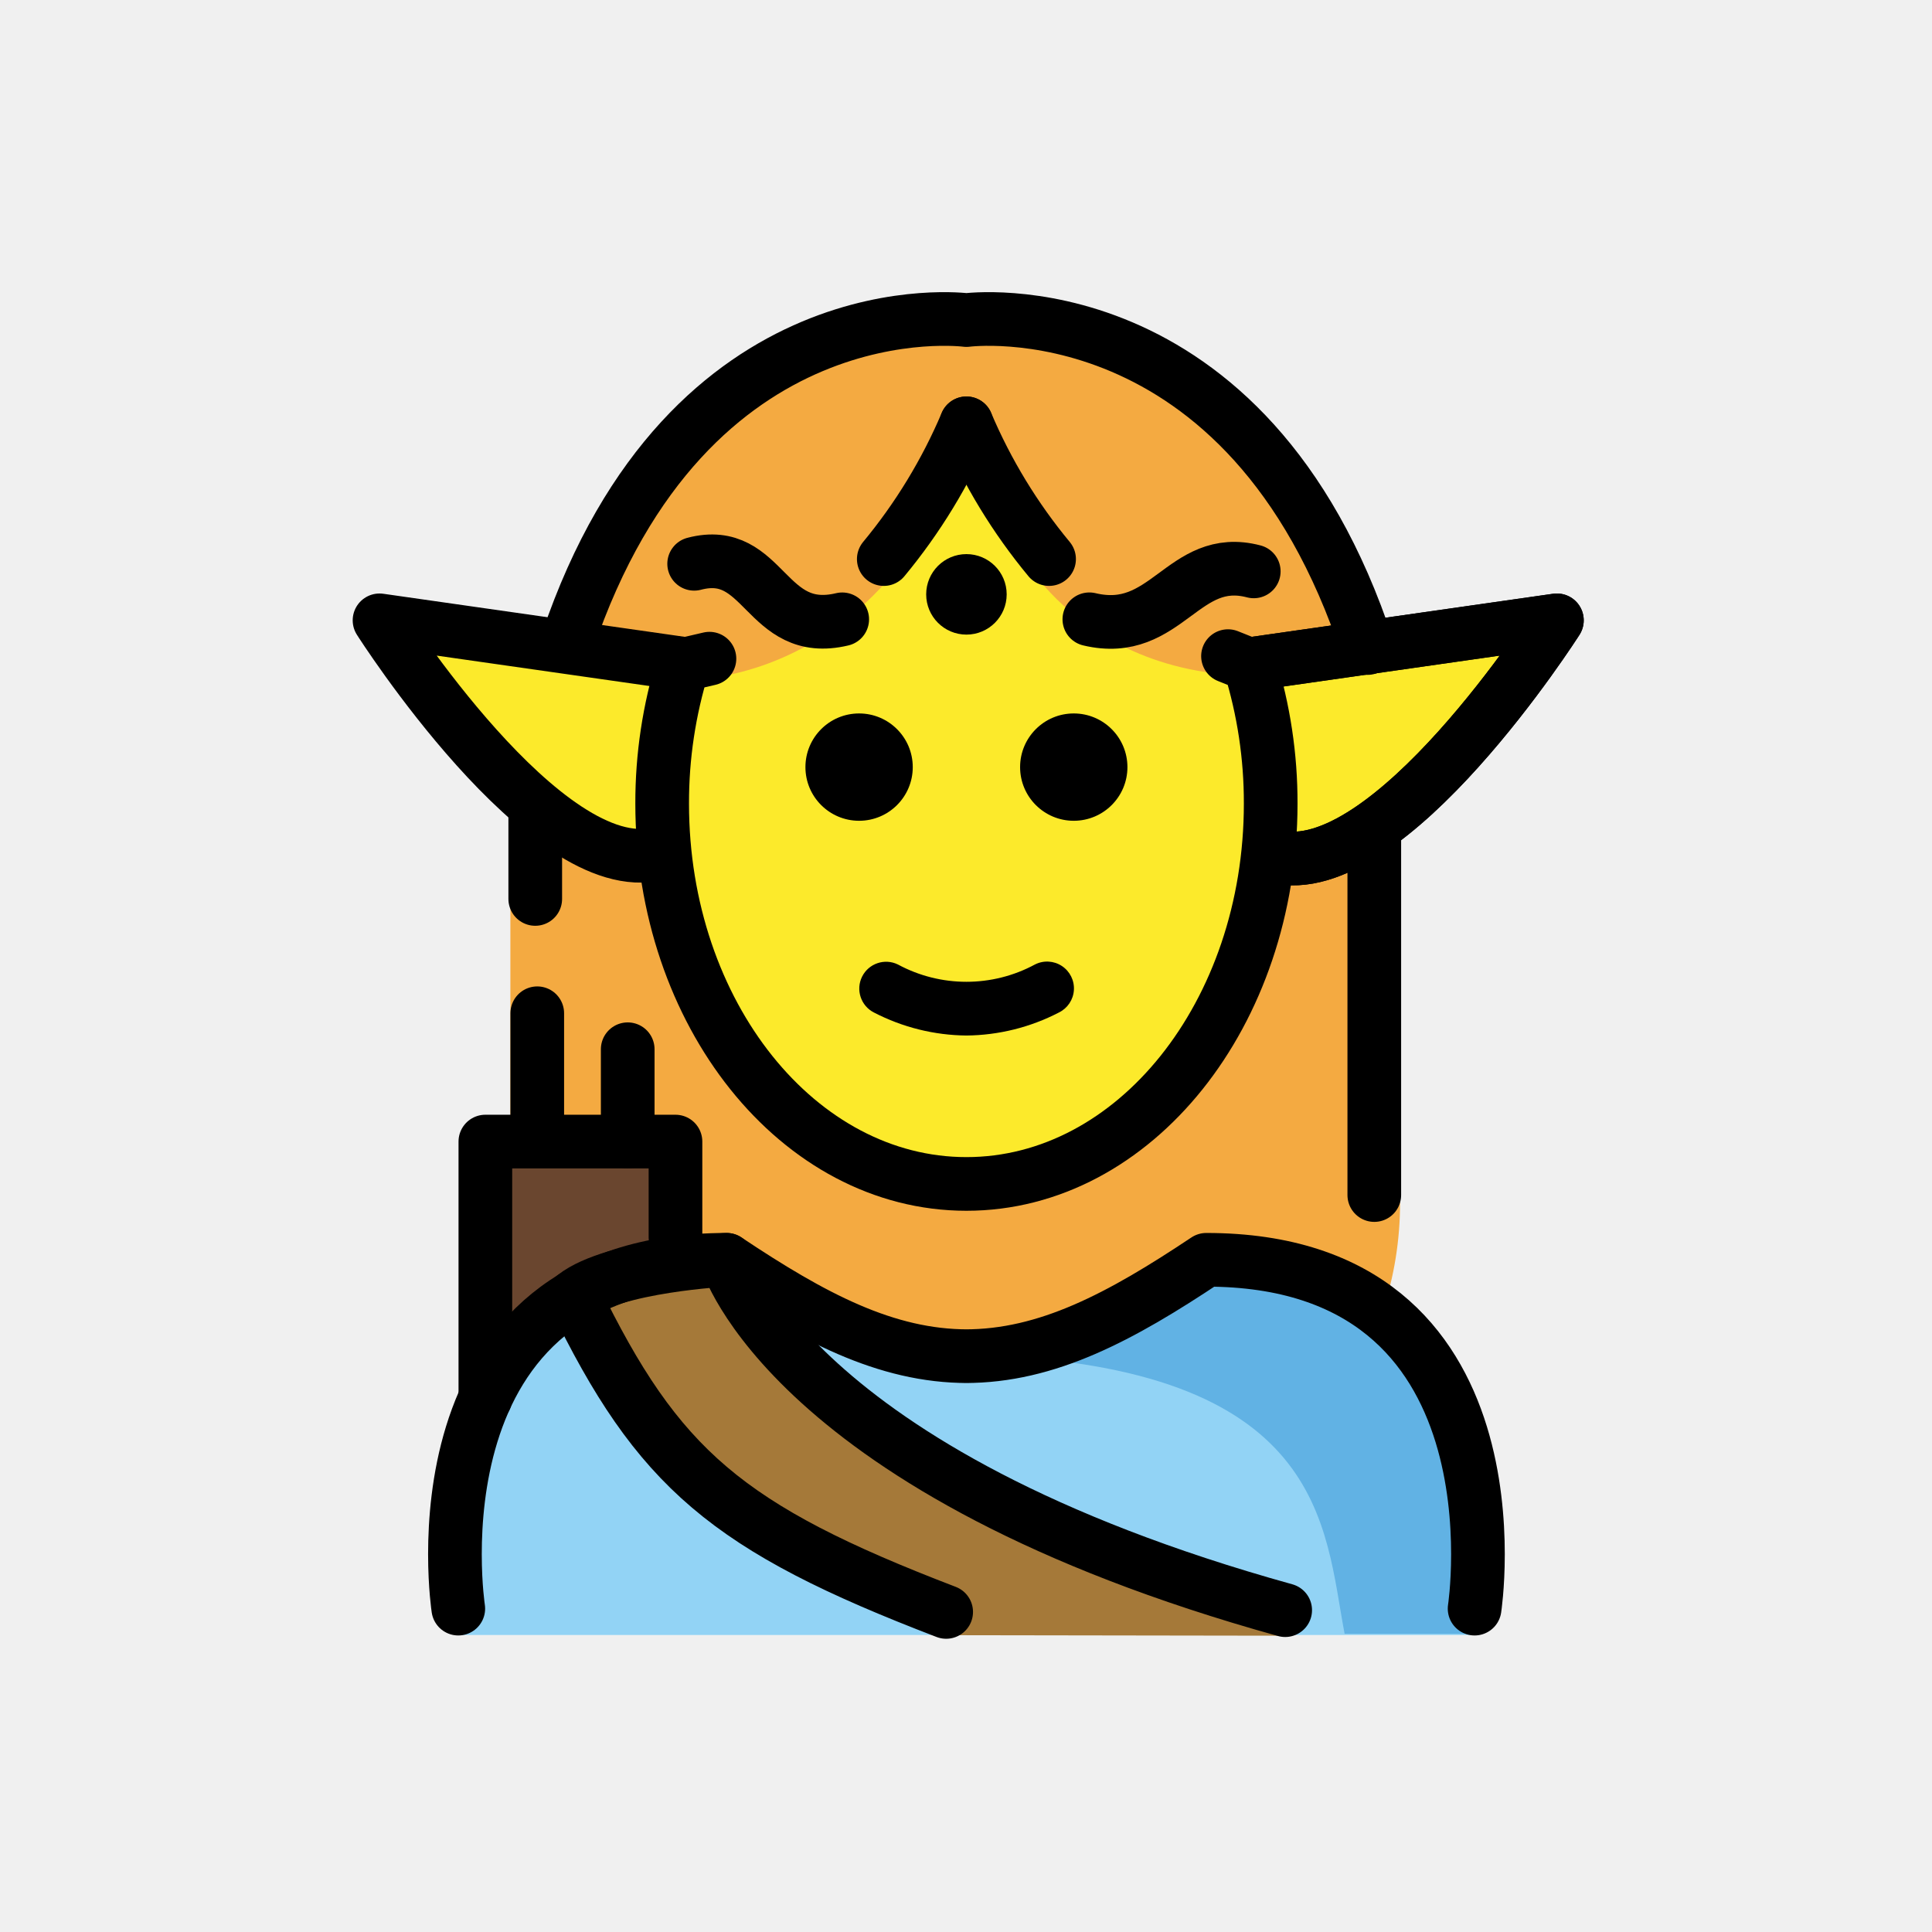
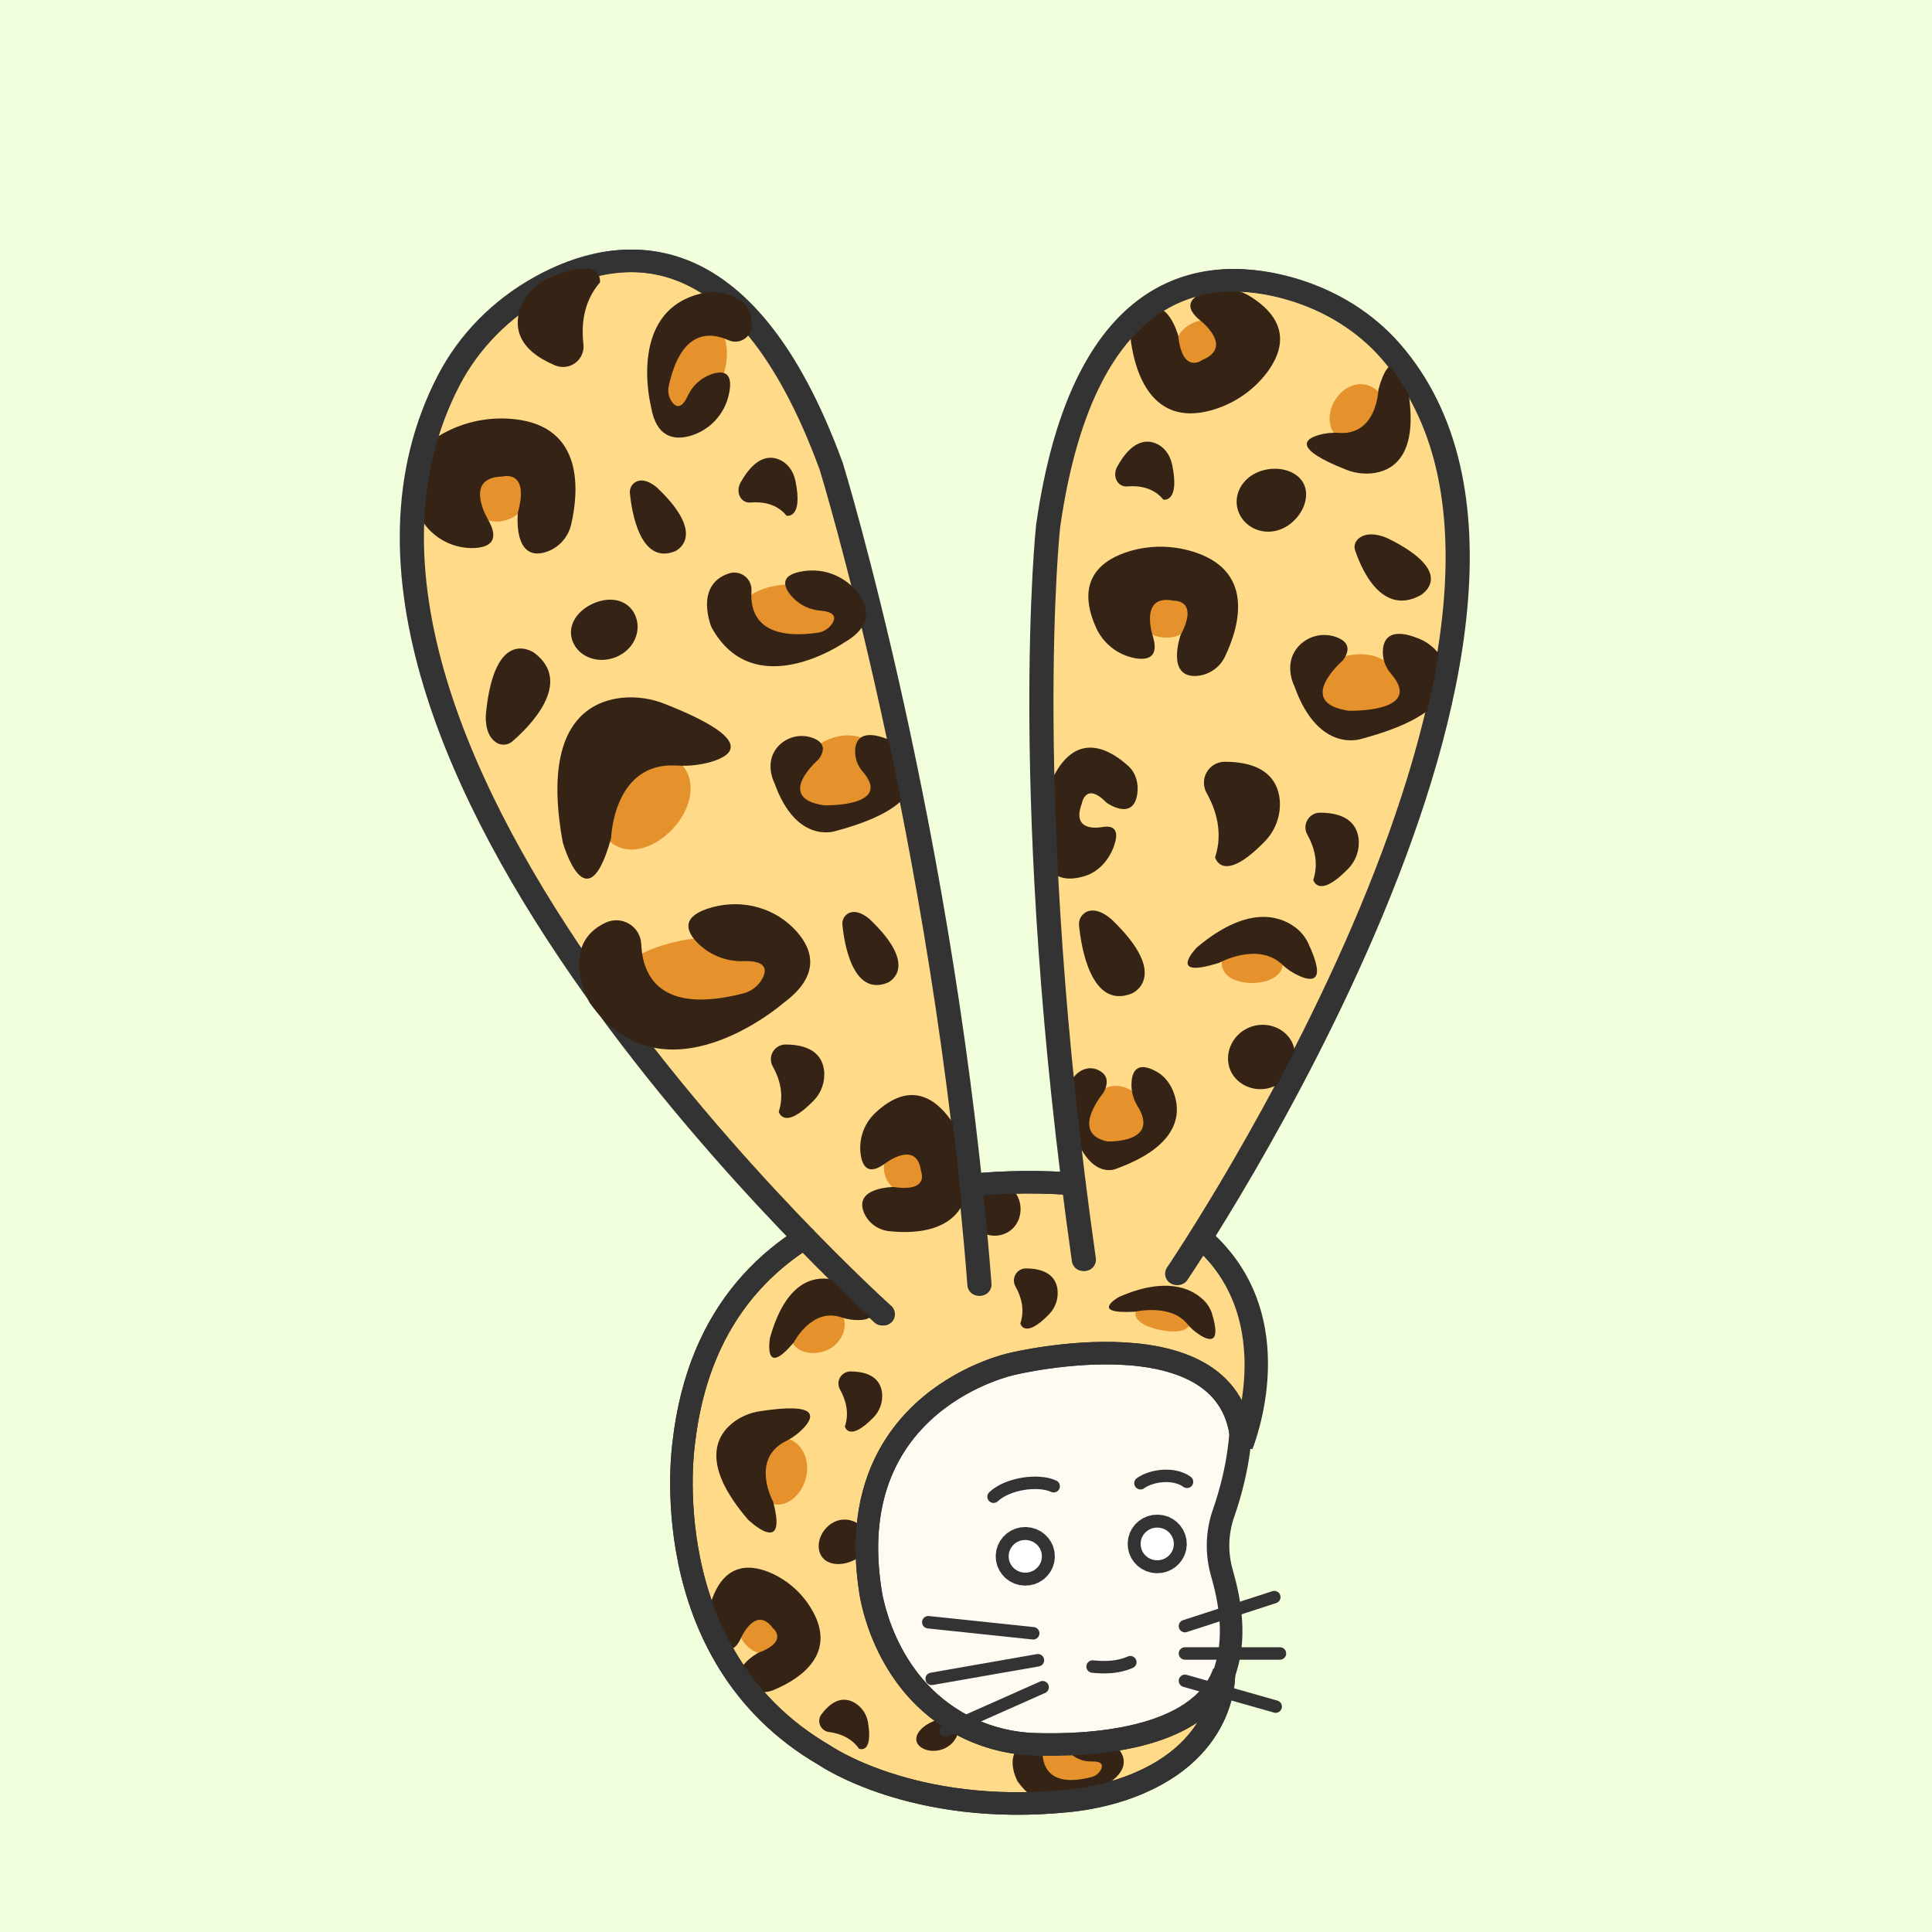
- <svg xmlns="http://www.w3.org/2000/svg" id="emoji" viewBox="0 0 72 72">
-   <g id="color">
-     <path fill="#92d3f5" d="M54.922,60.931s2-14.027-10-14.027c-3.192,2.128-5.926,3.598-9,3.592h.125c-3.074.006-5.808-1.464-9-3.592-12,0-10,14.027-10,14.027Z" />
-     <path fill="#61b2e4" d="M45.308,46.905a18.013,18.013,0,0,1-8.938,3.588c13.062.411,12.977,6.395,13.74,10.395h5.113S57.308,46.905,45.308,46.905Z" />
-     <polyline fill="#6a462f" points="18.056 52.064 18.056 42.499 25.141 42.499 25.141 46.063" />
-     <path fill="#a57939" d="M47.967,60.958c-18.499-5.136-20.92-14.054-20.92-14.054s-4.2.205-5.678,1.354c3.116,6.429,5.935,9.55,14.104,12.681" />
+ <svg xmlns="http://www.w3.org/2000/svg" height="1200" node-id="1" sillyvg="true" template-height="1200" template-width="1200" version="1.1" viewBox="0 0 1200 1200" width="1200">
+   <defs node-id="83" />
+   <path d="M 0.00 0.00 L 1200.00 0.00 L 1200.00 1200.00 L 0.00 1200.00 Z" fill="#f1ffdc" fill-rule="nonzero" node-id="85" stroke="none" target-height="1200" target-width="1200" target-x="0" target-y="0" />
+   <path d="M 679.91 1094.68 C 778.03 1073.36 768.75 1011.01 758.83 976.56 C 755.43 964.48 755.83 951.65 760.00 939.81 C 769.60 912.06 772.00 888.07 770.62 868.03 C 767.63 826.09 736.35 791.62 694.89 784.59 C 393.89 732.77 491.89 1014.16 491.89 1014.16 C 491.89 1014.16 527.59 1072.69 575.04 1096.06 C 575.00 1096.06 644.83 1111.84 679.91 1094.68 Z" fill="#fffbf3" fill-rule="nonzero" node-id="87" stroke="#333333" stroke-linecap="round" stroke-width="14" target-height="379.07" target-width="384.14" target-x="393.89" target-y="732.77" />
+   <path d="M 708.35 921.26 C 715.35 916.26 729.18 914.51 737.28 920.38" fill="#ffffff" fill-rule="nonzero" node-id="89" stroke="#333333" stroke-linecap="round" stroke-width="7.74" target-height="6.75" target-width="28.93" target-x="708.35" target-y="914.51" />
+   <path d="M 617.12 929.63 C 626.12 921.21 645.24 918.79 654.45 923.14" fill="#ffffff" fill-rule="nonzero" node-id="91" stroke="#333333" stroke-linecap="round" stroke-width="7.74" target-height="10.84" target-width="37.33" target-x="617.12" target-y="918.79" />
+   <path d="M 678.62 1035.13 C 687.15 1036.01 695.12 1035.50 702.06 1032.41" fill="#ffffff" fill-rule="nonzero" node-id="93" stroke="#333333" stroke-linecap="round" stroke-width="7.74" target-height="3.6" target-width="23.44" target-x="678.62" target-y="1032.41" />
+   <path d="M 695.83 1111.89 C 763.21 1089.97 760.17 1038.89 760.17 1038.89 C 744.82 1081.75 673.82 1084.35 643.49 1083.44 C 627.98 1083.06 612.75 1079.20 598.92 1072.16 C 547.00 1045.43 540.43 987.00 540.43 987.00 C 522.81 869.16 628.63 847.15 628.63 847.15 C 628.63 847.15 767.09 813.43 771.35 897.36 C 771.35 897.36 806.05 810.30 736.68 761.53 C 717.91 748.35 695.85 738.00 673.00 735.87 C 613.38 730.24 443.65 731.09 424.72 895.93 C 424.72 895.93 404.72 1027.86 512.00 1090.15 C 512.00 1090.15 567.00 1128.37 663.19 1118.59 C 674.28 1117.52 685.22 1115.27 695.83 1111.89 Z" fill="#ffda88" fill-rule="nonzero" node-id="95" stroke="#333333" stroke-linecap="round" stroke-width="14" target-height="398.13" target-width="401.33" target-x="404.72" target-y="730.24" />
+   <path d="M 547.87 816.28 C 547.87 816.28 158.06 466.65 278.35 236.00 C 290.66 212.40 310.35 191.90 335.94 177.81 C 382.57 152.12 460.94 139.46 515.85 289.81 C 515.85 289.81 586.17 518.56 607.85 797.81" fill="#ffda88" fill-rule="nonzero" node-id="97" stroke="#333333" stroke-linecap="round" stroke-width="14" target-height="676.82" target-width="449.79" target-x="158.06" target-y="139.46" />
+   <path d="M 730.69 791.13 C 730.69 791.13 1007.69 383.13 863.11 217.92 C 847.86 200.50 826.75 186.86 801.51 179.49 C 752.35 165.15 673.04 168.75 650.51 326.71 C 650.51 326.71 632.07 496.08 672.70 782.42" fill="#ffda88" fill-rule="nonzero" node-id="99" stroke="#333333" stroke-linecap="round" stroke-width="14" target-height="625.98" target-width="375.62" target-x="632.07" target-y="165.15" />
+   <g node-id="245">
+     <path d="M 637.20 952.47 L 639.81 952.79 L 642.19 953.50 L 644.38 954.61 L 646.36 956.07 L 648.02 957.81 L 649.39 959.83 L 650.40 962.06 L 650.99 964.45 L 651.16 967.04 L 650.85 969.63 L 650.13 971.98 L 649.01 974.15 L 647.53 976.10 L 645.78 977.75 L 643.73 979.10 L 641.48 980.09 L 639.06 980.67 L 636.43 980.84 L 633.82 980.53 L 631.44 979.82 L 629.25 978.71 L 627.27 977.25 L 625.61 975.51 L 624.24 973.49 L 623.23 971.26 L 622.64 968.87 L 622.47 966.27 L 622.78 963.69 L 623.50 961.34 L 624.62 959.17 L 626.10 957.22 L 627.85 955.57 L 629.90 954.22 L 632.15 953.23 L 634.57 952.65 L 637.20 952.47 Z" fill="#ffffff" fill-rule="nonzero" group-id="1" node-id="103" stroke="#333333" stroke-linecap="round" stroke-width="8" target-height="28.37" target-width="28.69" target-x="622.47" target-y="952.47" />
  </g>
-   <g id="skin">
-     <path fill="#fcea2b" d="M38.133,20.532a9.396,9.396,0,0,1-2.18-5.054c-.028,0-.055-.005-.083-.005a8.272,8.272,0,0,1-1.98,5.059,10.877,10.877,0,0,1-8.794,4.709,17.399,17.399,0,0,0-.566,4.405c0,7.828,5.077,14.173,11.339,14.173S47.208,37.473,47.208,29.646a17.345,17.345,0,0,0-.626-4.611A9.753,9.753,0,0,1,38.133,20.532Z" />
-     <path fill="#fcea2b" d="M46.584,24.451l11.45-1.636S51.766,32.664,47.54,31.614" />
-     <path fill="#fcea2b" d="M25.475,24.432,14.157,22.815s6.189,9.735,10.366,8.697" />
+   <g node-id="246">
+     <path d="M 719.15 944.78 L 721.76 945.09 L 724.15 945.80 L 726.34 946.91 L 728.32 948.37 L 729.98 950.11 L 731.35 952.14 L 732.35 954.36 L 732.94 956.75 L 733.12 959.35 L 732.80 961.93 L 732.08 964.28 L 730.96 966.45 L 729.49 968.40 L 727.73 970.05 L 725.68 971.40 L 723.43 972.39 L 721.02 972.98 L 718.39 973.15 L 715.78 972.83 L 713.39 972.12 L 711.20 971.02 L 709.22 969.55 L 707.56 967.82 L 706.19 965.79 L 705.19 963.56 L 704.60 961.17 L 704.43 958.58 L 704.74 955.99 L 705.46 953.64 L 706.58 951.47 L 708.05 949.52 L 709.81 947.88 L 711.86 946.52 L 714.11 945.53 L 716.53 944.95 L 719.15 944.78 Z" fill="#ffffff" fill-rule="nonzero" group-id="2" node-id="108" stroke="#333333" stroke-linecap="round" stroke-width="8" target-height="28.37" target-width="28.69" target-x="704.43" target-y="944.78" />
  </g>
-   <g id="hair">
-     <path fill="#f4aa41" d="M35.797,11.757A15.35,15.35,0,0,0,20.661,24.602c8.826,3.057,13.156-3.939,13.156-3.939a8.272,8.272,0,0,0,1.98-5.059H35.88a9.397,9.397,0,0,0,2.18,5.059s3.413,6.46,12.873,3.93A15.351,15.351,0,0,0,35.797,11.757Z" />
-     <path fill="#f4aa41" d="M37.48,44.381l-5.196-.645-4.21-2.617-3.413-6.106-.379-2.845-2.351-.417L19.02,29.488V42.041l6.159.331v4.596l1.906-.19c3.17,2.113,5.889,3.575,8.938,3.588,3.048-.014,5.768-1.475,8.938-3.588a9.688,9.688,0,0,1,6.554,2.135,12.86,12.86,0,0,0,.661-4.108c0-16.656-.27-14.326-.27-14.326l-2.326,1.425-2.2.265-1.29,4.892-3.603,4.968Z" />
-   </g>
-   <g id="line">
-     <path d="M42.016,28.588a2,2,0,1,1-2-2,2.001,2.001,0,0,1,2,2" />
-     <path d="M34.016,28.588a2,2,0,1,1-2-2,2.001,2.001,0,0,1,2,2" />
-     <path d="M36.016,38.591a7.653,7.653,0,0,1-3.447-.858,1,1,0,0,1,.894-1.789,5.377,5.377,0,0,0,5.106,0,1,1,0,1,1,.894,1.789A7.652,7.652,0,0,1,36.016,38.591Z" />
-     <path fill="none" stroke="#000" stroke-linecap="round" stroke-linejoin="round" stroke-width="2" d="M50.964,24.15C46.49,10.529,36.016,11.928,36.016,11.928S25.663,10.545,21.147,23.915" />
-     <circle cx="36.016" cy="22.15" r="1.5" />
-     <path fill="none" stroke="#000" stroke-linecap="round" stroke-linejoin="round" stroke-width="2" d="M25.461,24.735,14.144,23.118s6.189,9.735,10.366,8.697" />
-     <path fill="none" stroke="#000" stroke-linecap="round" stroke-linejoin="round" stroke-width="2" d="M36.016,15.776a20.458,20.458,0,0,1-3.08,5.059" />
-     <path fill="none" stroke="#000" stroke-linecap="round" stroke-linejoin="round" stroke-width="2" d="M46.571,24.754l11.45-1.636s-6.268,9.849-10.494,8.799" />
-     <path fill="none" stroke="#000" stroke-linecap="round" stroke-linejoin="round" stroke-width="2" d="M36.016,15.776a20.456,20.456,0,0,0,3.08,5.059" />
-     <line x1="51.216" x2="51.216" y1="31.033" y2="44.536" fill="none" stroke="#000" stroke-linecap="round" stroke-linejoin="round" stroke-width="2" />
-     <polyline fill="none" stroke="#000" stroke-linecap="round" stroke-linejoin="round" stroke-width="2" points="18.088 52.108 18.088 42.543 25.173 42.543 25.173 46.108" />
-     <line x1="20.022" x2="20.022" y1="42.505" y2="37.761" fill="none" stroke="#000" stroke-linecap="round" stroke-linejoin="round" stroke-width="2" />
-     <line x1="23.393" x2="23.393" y1="42.543" y2="39.102" fill="none" stroke="#000" stroke-linecap="round" stroke-linejoin="round" stroke-width="2" />
-     <path fill="none" stroke="#000" stroke-linecap="round" stroke-linejoin="round" stroke-width="2" d="M54.954,59.949s2-13-10-13c-3.192,2.128-5.926,3.598-9,3.592h.125c-3.074.006-5.808-1.464-9-3.592-12,0-10,13-10,13" />
-     <path fill="none" stroke="#000" stroke-linecap="round" stroke-linejoin="round" stroke-width="2" d="M26.439,24.547l-.983.229a17.29,17.29,0,0,0-.779,5.173c0,7.828,5.077,14.173,11.339,14.173s11.339-6.346,11.339-14.173a17.29,17.29,0,0,0-.779-5.173l-.812-.324" />
-     <path fill="none" stroke="#000" stroke-linecap="round" stroke-linejoin="round" stroke-width="2" d="M46.571,24.754l11.45-1.636s-6.268,9.849-10.494,8.799" />
-     <line x1="19.947" x2="19.947" y1="30.333" y2="33.501" fill="none" stroke="#000" stroke-linecap="round" stroke-linejoin="round" stroke-width="2" />
-     <path fill="none" stroke="#000" stroke-linecap="round" stroke-linejoin="round" stroke-width="2" d="M47.895,60.006C29.397,54.87,27.079,46.949,27.079,46.949s-4.2.205-5.678,1.354c3.116,6.429,5.69,8.639,13.86,11.769" />
-     <path fill="none" stroke="#000" stroke-linecap="round" stroke-linejoin="round" stroke-width="2" d="M46.724,21.294c-2.643-.693-3.241,2.473-6.127,1.785" />
-     <path fill="none" stroke="#000" stroke-linecap="round" stroke-linejoin="round" stroke-width="2" d="M31.387,23.08c-2.886.688-2.876-2.763-5.518-2.069" />
-   </g>
+   <path d="M 327.34 305.12 C 329.07 312.82 322.62 321.26 312.90 323.45 C 303.18 325.64 295.37 320.39 293.64 312.69 C 292.76 308.50 293.59 304.13 295.96 300.56 C 298.33 296.98 302.03 294.51 306.23 293.69 C 315.94 291.55 325.61 297.43 327.34 305.12 Z" fill="#e5912c" fill-rule="nonzero" node-id="111" stroke="none" target-height="34.09" target-width="36.31" target-x="292.76" target-y="291.55" />
+   <path d="M 303.00 322.46 C 303.00 322.46 287.47 296.46 312.00 296.00 C 312.00 296.00 329.07 291.09 321.69 318.26 C 321.69 318.26 318.20 348.92 338.61 343.03 C 346.76 340.58 352.95 333.92 354.79 325.61 C 359.32 305.92 363.24 265.06 319.61 260.37 C 304.23 258.68 288.71 261.78 275.17 269.26 C 258.73 278.41 241.83 295.89 263.45 325.26 C 270.67 335.20 282.38 340.88 294.66 340.39 C 303.78 339.94 310.90 336.08 303.00 322.46 Z" fill="#352415" fill-rule="nonzero" node-id="113" stroke="none" target-height="90.24" target-width="121.41" target-x="241.83" target-y="258.68" />
+   <path d="M 565.92 740.00 C 559.92 742.11 552.60 738.32 549.92 730.69 C 547.24 723.06 550.59 715.62 556.64 713.51 C 562.69 711.40 568.93 715.51 571.64 723.10 C 574.35 730.69 572.00 737.86 565.92 740.00 Z" fill="#e5912c" fill-rule="nonzero" node-id="115" stroke="none" target-height="30.71" target-width="27.11" target-x="547.24" target-y="711.4" />
+   <path d="M 549.86 722.57 C 549.86 722.57 569.40 707.57 572.05 727.36 C 572.05 727.36 577.61 740.68 555.05 737.27 C 555.05 737.27 529.99 737.32 536.65 753.27 C 539.39 759.62 545.35 763.98 552.23 764.69 C 568.54 766.50 601.87 765.83 601.56 730.19 C 601.48 717.63 597.52 705.41 590.22 695.19 C 581.30 682.79 565.62 670.79 543.94 690.99 C 536.59 697.74 533.10 707.73 534.66 717.59 C 535.83 724.84 539.61 730.22 549.86 722.57 Z" fill="#352415" fill-rule="nonzero" node-id="117" stroke="none" target-height="95.71" target-width="71.88" target-x="529.99" target-y="670.79" />
+   <path d="M 480.58 1023.91 C 476.69 1028.23 470.00 1027.83 464.58 1022.91 C 459.16 1017.99 457.65 1011.06 461.58 1006.74 C 465.51 1002.42 473.24 1002.37 478.69 1007.27 C 484.14 1012.17 484.47 1019.59 480.58 1023.91 Z" fill="#e5912c" fill-rule="nonzero" node-id="119" stroke="none" target-height="25.86" target-width="26.82" target-x="457.65" target-y="1002.37" />
+   <path d="M 460.35 1017.19 C 460.35 1017.19 469.35 996.76 480.09 1011.32 C 480.09 1011.32 490.32 1019.49 470.85 1026.64 C 470.85 1026.64 450.94 1037.64 463.18 1047.36 C 468.13 1051.21 474.77 1052.09 480.55 1049.66 C 494.31 1043.98 520.55 1028.92 504.75 1000.66 C 499.20 990.70 490.72 982.70 480.45 977.75 C 467.95 971.75 450.24 969.07 441.81 994.59 C 438.91 1003.17 440.50 1012.63 446.03 1019.80 C 450.18 1025.11 455.53 1027.75 460.35 1017.19 Z" fill="#352415" fill-rule="nonzero" node-id="121" stroke="none" target-height="83.02" target-width="81.64" target-x="438.91" target-y="969.07" />
+   <path d="M 732.47 220.33 C 728.62 214.62 730.64 207.15 737.84 202.33 C 745.04 197.51 753.78 197.67 757.63 203.38 C 761.48 209.09 759.49 218.88 752.29 223.74 C 745.86 228.22 737.03 226.70 732.47 220.33 Z" fill="#e5912c" fill-rule="nonzero" node-id="123" stroke="none" target-height="30.71" target-width="32.86" target-x="728.62" target-y="197.51" />
+   <path d="M 745.69 199.20 C 745.69 199.20 766.58 215.42 746.78 223.57 C 746.78 223.57 734.47 232.98 731.83 208.57 C 731.83 208.57 724.93 182.57 710.21 193.82 C 704.37 198.40 701.46 205.78 702.60 213.12 C 705.18 230.56 714.97 265.00 751.92 254.95 C 764.95 251.44 776.58 243.98 785.20 233.60 C 795.65 220.94 803.84 201.37 776.93 184.37 C 767.90 178.58 756.58 177.69 746.76 182.00 C 739.51 185.24 735.00 190.64 745.69 199.20 Z" fill="#352415" fill-rule="nonzero" node-id="125" stroke="none" target-height="87.31" target-width="102.38" target-x="701.46" target-y="177.69" />
+   <path d="M 739.27 384.20 C 739.27 391.32 733.42 396.02 724.44 396.02 C 715.46 396.02 709.38 391.32 709.38 384.20 C 709.38 377.08 715.45 370.80 724.44 370.80 C 733.43 370.80 739.27 377.08 739.27 384.20 Z" fill="#e5912c" fill-rule="nonzero" node-id="127" stroke="none" target-height="25.22" target-width="29.89" target-x="709.38" target-y="370.8" />
+   <path d="M 715.91 394.66 C 715.91 394.66 707.39 368.66 729.09 373.13 C 729.09 373.13 745.09 372.19 733.22 394.66 C 733.22 394.66 724.07 420.98 743.22 419.83 C 750.89 419.29 757.66 414.64 760.93 407.68 C 768.81 391.23 780.36 356.02 742.85 343.25 C 729.64 338.71 715.35 338.36 701.93 342.25 C 685.64 347.06 667.29 359.10 680.53 389.25 C 684.90 399.46 694.08 406.80 705.00 408.82 C 713.14 410.21 720.17 408.22 715.91 394.66 Z" fill="#352415" fill-rule="nonzero" node-id="129" stroke="none" target-height="82.62" target-width="113.07" target-x="667.29" target-y="338.36" />
+   <path d="M 684.25 513.75 C 684.25 513.75 665.00 517.58 671.90 499.22 C 671.90 499.22 674.12 485.07 687.35 498.61 C 687.35 498.61 703.69 510.29 706.35 493.37 C 707.41 486.61 705.35 480.05 701.22 476.18 C 691.38 467.00 669.39 452.00 654.00 483.00 C 648.50 494.07 645.76 506.31 646.00 518.67 C 646.37 533.59 651.31 551.33 674.29 543.97 C 682.01 541.49 688.76 534.54 692.00 525.25 C 694.38 518.36 694.28 511.92 684.25 513.75 Z" fill="#352415" fill-rule="nonzero" node-id="131" stroke="none" target-height="99.33" target-width="61.65" target-x="645.76" target-y="452" />
+   <path d="M 421.14 472.68 C 432.80 482.41 430.72 499.49 419.58 512.85 C 408.44 526.21 390.83 532.74 379.16 523.00 C 367.49 513.26 368.22 492.66 379.36 479.30 C 390.50 465.94 409.47 463.00 421.14 472.68 Z" fill="#e5912c" fill-rule="nonzero" node-id="133" stroke="none" target-height="69.74" target-width="65.31" target-x="367.49" target-y="463" />
+   <path d="M 541.68 462.00 C 553.35 471.73 551.93 485.48 540.79 498.84 C 529.65 512.20 513.31 514.74 501.65 505.01 C 489.99 495.28 489.02 483.32 500.16 470.01 C 511.30 456.70 530.00 452.29 541.68 462.00 Z" fill="#e5912c" fill-rule="nonzero" node-id="135" stroke="none" target-height="62.45" target-width="64.33" target-x="489.02" target-y="452.29" />
+   <path d="M 379.58 520.48 C 379.58 520.48 380.94 473.06 420.28 475.48 C 427.48 475.97 434.71 475.21 441.65 473.21 C 456.22 468.93 468.13 458.97 413.09 437.28 C 404.69 433.89 395.61 432.55 386.59 433.38 C 365.36 435.53 336.32 450.94 349.53 523.15 C 349.53 523.20 364.38 575.72 379.58 520.48 Z" fill="#352415" fill-rule="nonzero" node-id="137" stroke="none" target-height="143.17" target-width="131.81" target-x="336.32" target-y="432.55" />
+   <path d="M 487.62 893.18 C 497.12 894.76 502.83 905.18 501.02 916.02 C 499.21 926.86 490.26 936.00 480.76 934.38 C 471.26 932.76 465.10 921.21 466.91 910.38 C 468.72 899.55 478.13 891.60 487.62 893.18 Z" fill="#e5912c" fill-rule="nonzero" node-id="139" stroke="none" target-height="44.4" target-width="37.73" target-x="465.1" target-y="891.6" />
+   <path d="M 480.20 932.77 C 480.20 932.77 465.74 906.40 488.05 895.15 C 492.16 893.11 495.88 890.38 499.05 887.06 C 505.64 880.06 508.96 870.79 471.91 876.56 C 466.23 877.40 460.84 879.59 456.17 882.93 C 445.25 890.93 434.31 908.64 464.67 943.93 C 464.63 943.89 489.59 967.85 480.20 932.77 Z" fill="#352415" fill-rule="nonzero" node-id="141" stroke="none" target-height="97.06" target-width="74.65" target-x="434.31" target-y="870.79" />
+   <path d="M 802.85 648.08 C 806.98 657.59 802.31 669.97 791.42 674.71 C 780.53 679.45 768.42 674.38 764.25 664.87 C 760.08 655.36 764.70 643.04 775.58 638.31 C 786.46 633.58 798.71 638.58 802.85 648.08 Z" fill="#352415" fill-rule="nonzero" node-id="143" stroke="none" target-height="45.87" target-width="46.9" target-x="760.08" target-y="633.58" />
+   <path d="M 594.57 1071.52 C 596.57 1076.05 593.25 1083.12 586.38 1086.11 C 579.51 1089.10 571.55 1086.92 569.58 1082.39 C 567.61 1077.86 572.22 1072.39 579.10 1069.39 C 585.98 1066.39 592.60 1067.00 594.57 1071.52 Z" fill="#352415" fill-rule="nonzero" node-id="145" stroke="none" target-height="22.71" target-width="28.96" target-x="567.61" target-y="1066.39" />
+   <path d="M 538.16 952.56 C 541.16 959.42 537.16 966.12 529.30 969.56 C 521.44 973.00 512.43 971.94 509.44 965.07 C 506.45 958.20 510.80 948.53 518.67 945.07 C 526.12 941.84 534.79 945.17 538.16 952.56 Z" fill="#352415" fill-rule="nonzero" node-id="147" stroke="none" target-height="31.16" target-width="34.71" target-x="506.45" target-y="941.84" />
+   <path d="M 632.47 744.00 C 635.87 751.80 633.25 762.30 624.32 766.18 C 615.39 770.06 605.32 765.09 601.95 757.29 C 598.58 749.49 601.74 738.71 610.67 734.82 C 619.60 730.93 629.08 736.19 632.47 744.00 Z" fill="#352415" fill-rule="nonzero" node-id="149" stroke="none" target-height="39.13" target-width="37.29" target-x="598.58" target-y="730.93" />
+   <path d="M 394.55 382.21 C 398.68 391.72 393.97 403.21 383.08 407.92 C 372.19 412.63 360.08 408.51 355.95 399.01 C 351.82 389.51 357.76 379.50 368.65 374.76 C 379.54 370.02 390.41 372.71 394.55 382.21 Z" fill="#352415" fill-rule="nonzero" node-id="151" stroke="none" target-height="42.61" target-width="46.86" target-x="351.82" target-y="370.02" />
+   <path d="M 810.06 301.12 C 814.19 310.63 807.18 323.68 796.30 328.42 C 785.42 333.16 773.72 328.24 769.58 318.73 C 765.44 309.22 770.15 298.08 781.04 293.35 C 791.93 288.62 805.92 291.61 810.06 301.12 Z" fill="#352415" fill-rule="nonzero" node-id="153" stroke="none" target-height="44.54" target-width="48.75" target-x="765.44" target-y="288.62" />
+   <path d="M 830.70 271.25 C 823.70 265.43 824.57 253.69 831.24 245.70 C 837.91 237.71 847.93 236.40 854.91 242.23 C 861.89 248.06 863.23 258.82 856.56 266.81 C 849.89 274.80 837.69 277.07 830.70 271.25 Z" fill="#e5912c" fill-rule="nonzero" node-id="155" stroke="none" target-height="40.67" target-width="39.53" target-x="823.7" target-y="236.4" />
+   <path d="M 856.16 242.00 C 856.16 242.00 855.34 270.38 831.80 268.90 C 827.49 268.58 823.16 269.02 819.00 270.20 C 810.27 272.77 803.15 278.73 836.09 291.71 C 841.13 293.74 846.59 294.52 852.00 294.00 C 864.71 292.72 882.09 283.50 874.19 240.28 C 874.15 240.32 865.25 208.88 856.16 242.00 Z" fill="#352415" fill-rule="nonzero" node-id="157" stroke="none" target-height="85.64" target-width="78.94" target-x="803.15" target-y="208.88" />
+   <path d="M 796.75 598.55 C 796.75 605.43 788.86 610.55 777.61 610.55 C 766.36 610.55 758.86 605.44 758.86 598.55 C 758.86 591.66 766.37 584.09 777.61 584.09 C 788.85 584.09 796.75 591.68 796.75 598.55 Z" fill="#e5912c" fill-rule="nonzero" node-id="159" stroke="none" target-height="26.46" target-width="37.89" target-x="758.86" target-y="584.09" />
+   <path d="M 757.28 598.00 C 757.28 598.00 781.37 584.73 796.42 599.12 C 799.36 601.91 802.74 604.20 806.42 605.89 C 814.57 609.72 824.42 610.97 812.42 585.55 C 810.39 581.37 807.28 577.80 803.42 575.21 C 793.57 568.45 773.90 562.82 743.54 588.35 C 743.49 588.31 723.57 608.70 757.28 598.00 Z" fill="#352415" fill-rule="nonzero" node-id="161" stroke="none" target-height="48.15" target-width="100.85" target-x="723.57" target-y="562.82" />
+   <path d="M 739.00 822.25 C 738.00 827.09 729.64 827.96 720.32 826.00 C 711.00 824.04 704.32 820.00 705.32 815.20 C 706.32 810.40 714.44 807.61 723.76 809.56 C 733.08 811.51 740.00 817.42 739.00 822.25 Z" fill="#e5912c" fill-rule="nonzero" node-id="163" stroke="none" target-height="20.35" target-width="35.68" target-x="704.32" target-y="807.61" />
+   <path d="M 705.09 814.72 C 705.09 814.72 727.04 809.56 737.40 822.30 C 739.48 824.82 741.93 827.02 744.67 828.80 C 750.87 832.91 758.87 835.50 752.67 815.53 C 751.50 812.10 749.43 809.04 746.67 806.69 C 739.50 800.22 724.02 792.84 695.07 805.53 C 695.08 805.53 675.56 816.41 705.09 814.72 Z" fill="#352415" fill-rule="nonzero" node-id="165" stroke="none" target-height="42.66" target-width="83.31" target-x="675.56" target-y="792.84" />
+   <path d="M 523.33 817.12 C 526.73 823.12 523.59 833.12 515.33 837.78 C 507.07 842.44 496.05 840.55 492.65 834.57 C 489.25 828.59 493.71 819.00 502.00 814.32 C 510.29 809.64 519.93 811.15 523.33 817.12 Z" fill="#e5912c" fill-rule="nonzero" node-id="167" stroke="none" target-height="32.8" target-width="37.48" target-x="489.25" target-y="809.64" />
+   <path d="M 493.16 833.61 C 493.16 833.61 504.31 811.99 522.49 818.21 C 525.93 819.38 529.54 819.96 533.17 819.92 C 541.06 819.84 548.94 816.80 527.54 799.72 C 524.13 797.01 520.08 795.21 515.78 794.51 C 505.20 792.76 488.00 796.09 478.24 831.00 C 478.24 831.00 473.68 857.00 493.16 833.61 Z" fill="#352415" fill-rule="nonzero" node-id="169" stroke="none" target-height="64.24" target-width="75.26" target-x="473.68" target-y="792.76" />
+   <path d="M 713.60 696.68 C 713.60 708.51 703.74 718.04 693.02 718.04 C 682.30 718.04 675.41 708.51 675.41 696.68 C 675.41 684.85 682.30 674.45 693.02 674.45 C 703.74 674.45 713.60 684.86 713.60 696.68 Z" fill="#e5912c" fill-rule="nonzero" node-id="171" stroke="none" target-height="43.59" target-width="38.19" target-x="675.41" target-y="674.45" />
+   <path d="M 685.36 678.78 C 685.36 678.78 663.91 704.06 687.91 708.97 C 687.91 708.97 721.15 710.24 706.42 686.82 C 703.66 682.29 702.42 677.01 702.86 671.73 C 703.41 665.03 706.68 659.02 718.58 665.73 C 723.49 668.47 727.52 673.65 729.58 680.34 C 733.38 692.50 731.78 711.92 693.50 725.87 C 693.50 725.87 674.77 735.16 664.22 694.35 C 664.22 694.35 658.92 680.68 666.16 670.07 C 670.55 663.63 677.52 661.71 683.39 665.29 C 686.93 667.38 689.28 671.36 685.36 678.78 Z" fill="#352415" fill-rule="nonzero" node-id="173" stroke="none" target-height="76.14" target-width="74.46" target-x="658.92" target-y="659.02" />
+   <path d="M 870.37 428.75 C 870.37 440.99 860.21 450.14 844.97 450.14 C 829.73 450.14 814.77 440.99 814.77 428.75 C 814.77 416.51 829.77 406.36 844.97 406.36 C 860.17 406.36 870.37 416.51 870.37 428.75 Z" fill="#e5912c" fill-rule="nonzero" node-id="175" stroke="none" target-height="43.78" target-width="55.6" target-x="814.77" target-y="406.36" />
+   <path d="M 834.07 410.23 C 834.07 410.23 803.56 436.38 837.70 441.46 C 837.70 441.46 884.99 442.78 864.04 418.55 C 860.26 414.27 858.43 408.62 859.00 402.94 C 859.78 396.01 864.44 389.79 881.38 396.69 C 888.36 399.49 893.97 404.91 897.00 411.80 C 902.39 424.38 900.12 444.47 845.66 458.90 C 845.66 458.90 819.03 468.51 804.01 426.29 C 804.01 426.29 796.48 412.15 806.77 401.17 C 813.08 394.51 822.89 392.53 831.28 396.23 C 836.30 398.44 839.65 402.56 834.07 410.23 Z" fill="#352415" fill-rule="nonzero" node-id="177" stroke="none" target-height="78.72" target-width="105.91" target-x="796.48" target-y="389.79" />
+   <path d="M 508.45 471.65 C 508.45 471.65 480.56 495.55 511.77 500.20 C 511.77 500.20 555.00 501.40 535.85 479.26 C 532.38 475.36 530.70 470.19 531.21 465.00 C 531.92 458.66 536.21 453.00 551.66 459.28 C 558.07 461.82 563.22 466.78 566.00 473.09 C 570.94 484.59 568.85 502.95 519.08 516.14 C 519.08 516.14 494.73 524.93 481.01 486.33 C 481.01 486.33 474.12 473.41 483.53 463.33 C 489.30 457.24 498.26 455.44 505.94 458.81 C 510.50 460.87 513.55 464.64 508.45 471.65 Z" fill="#352415" fill-rule="nonzero" node-id="179" stroke="none" target-height="71.93" target-width="96.82" target-x="474.12" target-y="453" />
+   <path d="M 308.19 461.15 C 311.23 463.17 315.22 462.97 318.04 460.65 C 327.60 452.48 356.95 424.31 331.84 405.49 C 331.84 405.49 307.37 387.82 301.84 443.06 C 301.80 443.06 300.36 456.25 308.19 461.15 Z" fill="#352415" fill-rule="nonzero" node-id="181" stroke="none" target-height="75.35" target-width="56.59" target-x="300.36" target-y="387.82" />
+   <path d="M 686.18 1095.34 C 687.08 1102.34 678.50 1107.22 666.18 1108.81 C 653.86 1110.40 641.18 1108.22 640.24 1101.27 C 639.30 1094.32 650.59 1085.47 662.97 1083.88 C 675.35 1082.29 685.29 1088.39 686.18 1095.34 Z" fill="#e5912c" fill-rule="nonzero" node-id="183" stroke="none" target-height="28.11" target-width="47.78" target-x="639.3" target-y="1082.29" />
+   <path d="M 647.51 1089.00 C 647.88 1098.17 652.80 1110.22 677.95 1103.76 C 680.50 1103.13 682.65 1101.42 683.83 1099.07 C 685.04 1096.62 684.83 1093.93 678.21 1094.07 C 672.81 1094.28 667.58 1092.13 663.90 1088.17 C 660.66 1084.60 659.69 1080.41 668.84 1077.95 C 677.94 1075.43 687.67 1078.27 693.99 1085.28 C 698.91 1090.85 701.05 1098.47 689.93 1106.64 C 689.93 1106.64 654.17 1137.87 632.09 1106.52 C 632.09 1106.52 622.41 1089.21 636.99 1082.52 C 639.25 1081.51 641.86 1081.68 643.97 1082.98 C 646.07 1084.27 647.40 1086.53 647.51 1089.00 Z" fill="#352415" fill-rule="nonzero" node-id="185" stroke="none" target-height="62.44" target-width="78.64" target-x="622.41" target-y="1075.43" />
+   <path d="M 527.00 567.25 C 524.40 568.65 522.91 571.49 523.24 574.42 C 524.24 585.05 529.39 619.14 551.24 610.42 C 551.24 610.42 572.11 601.58 540.68 571.42 C 540.65 571.35 533.19 564.05 527.00 567.25 Z" fill="#352415" fill-rule="nonzero" node-id="187" stroke="none" target-height="55.09" target-width="49.2" target-x="522.91" target-y="564.05" />
+   <path d="M 395.00 299.25 C 392.40 300.65 390.91 303.49 391.24 306.42 C 392.29 317.05 397.39 351.14 419.24 342.42 C 419.24 342.42 440.11 333.58 408.68 303.42 C 408.65 303.35 401.19 296.05 395.00 299.25 Z" fill="#352415" fill-rule="nonzero" node-id="189" stroke="none" target-height="55.09" target-width="49.2" target-x="390.91" target-y="296.05" />
+   <path d="M 500.05 768.65 C 462.35 792.41 432.11 831.73 424.73 895.93 C 424.73 895.93 404.73 1027.86 512.01 1090.15 C 512.01 1090.15 567.01 1128.37 663.20 1118.59 C 674.28 1117.52 685.22 1115.27 695.83 1111.89 C 763.21 1089.97 760.17 1038.89 760.17 1038.89 C 744.82 1081.75 673.82 1084.35 643.49 1083.44 C 627.98 1083.06 612.75 1079.20 598.92 1072.16 C 547.00 1045.43 540.43 987.00 540.43 987.00 C 522.81 869.16 628.63 847.15 628.63 847.15 C 628.63 847.15 767.09 813.43 771.35 897.36 C 771.35 897.36 804.15 818.57 746.00 768.97" fill="none" node-id="191" stroke="#333333" stroke-linecap="round" stroke-width="14" target-height="359.72" target-width="399.42" target-x="404.73" target-y="768.65" />
+   <path d="M 667.30 735.38 C 646.22 733.76 625.04 733.97 604.00 736.00" fill="none" node-id="193" stroke="#333333" stroke-linecap="round" stroke-width="14" target-height="2.24" target-width="63.3" target-x="604" target-y="733.76" />
+   <path d="M 548.87 816.28 C 548.87 816.28 159.06 466.65 279.35 236.00 C 291.66 212.40 311.35 191.90 336.94 177.81 C 383.57 152.12 461.94 139.46 516.85 289.81 C 516.85 289.81 587.17 518.56 608.85 797.81" fill="none" node-id="195" stroke="#333333" stroke-linecap="round" stroke-width="14" target-height="676.82" target-width="449.79" target-x="159.06" target-y="139.46" />
+   <path d="M 731.69 791.13 C 731.69 791.13 1008.69 383.13 864.11 217.92 C 848.86 200.50 827.75 186.86 802.51 179.49 C 753.35 165.15 674.04 168.75 651.51 326.71 C 651.51 326.71 633.07 496.08 673.70 782.42" fill="none" node-id="197" stroke="#333333" stroke-linecap="round" stroke-width="14" target-height="625.98" target-width="375.62" target-x="633.07" target-y="165.15" />
+   <path d="M 844.81 333.77 C 841.89 335.69 840.71 338.84 841.62 341.59 C 844.90 351.59 857.54 383.32 882.38 369.69 C 882.38 369.69 906.03 356.19 862.18 334.48 C 862.18 334.48 851.76 329.21 844.81 333.77 Z" fill="#352415" fill-rule="nonzero" node-id="199" stroke="none" target-height="54.11" target-width="65.32" target-x="840.71" target-y="329.21" />
+   <path d="M 674.62 566.48 C 671.57 568.12 669.83 571.45 670.22 574.89 C 671.45 587.35 677.43 627.31 703.04 617.07 C 703.04 617.07 727.51 606.70 690.66 571.29 C 690.66 571.29 681.91 562.74 674.62 566.48 Z" fill="#352415" fill-rule="nonzero" node-id="201" stroke="none" target-height="64.57" target-width="57.68" target-x="669.83" target-y="562.74" />
+   <path d="M 362.37 213.60 C 361.02 202.00 362.25 187.39 372.65 175.41 C 372.65 175.41 375.26 157.98 341.10 172.66 C 332.17 176.40 325.40 183.95 322.63 193.22 C 319.63 203.79 321.79 217.34 344.88 226.99 C 349.08 228.71 353.87 228.07 357.47 225.32 C 361.07 222.56 362.94 218.10 362.37 213.60 Z" fill="#352415" fill-rule="nonzero" node-id="203" stroke="none" target-height="70.73" target-width="55.63" target-x="319.63" target-y="157.98" />
+   <path d="M 480.00 662.41 C 484.08 669.71 487.28 679.72 483.69 690.50 C 483.69 690.50 486.75 702.75 505.32 683.66 C 510.18 678.73 512.58 671.89 511.86 665.00 C 510.95 657.18 505.79 648.81 487.86 648.76 C 484.62 648.79 481.64 650.53 480.03 653.34 C 478.41 656.14 478.40 659.59 480.00 662.41 Z" fill="#352415" fill-rule="nonzero" node-id="205" stroke="none" target-height="53.99" target-width="34.18" target-x="478.4" target-y="648.76" />
+   <path d="M 514.91 1075.78 C 521.16 1076.59 528.66 1079.16 533.58 1086.18 C 533.58 1086.18 542.37 1089.84 539.16 1070.01 C 538.38 1064.84 535.31 1060.29 530.81 1057.62 C 525.67 1054.62 518.28 1054.01 510.19 1064.85 C 508.73 1066.82 508.44 1069.42 509.41 1071.67 C 510.38 1073.92 512.48 1075.49 514.91 1075.78 Z" fill="#352415" fill-rule="nonzero" node-id="207" stroke="none" target-height="35.83" target-width="33.93" target-x="508.44" target-y="1054.01" />
+   <path d="M 521.75 863.06 C 525.09 869.06 527.75 877.24 524.75 886.06 C 524.75 886.06 527.25 896.06 542.47 880.45 C 546.47 876.42 548.45 870.80 547.86 865.15 C 547.12 858.74 542.86 851.88 528.20 851.84 C 525.54 851.86 523.08 853.29 521.75 855.60 C 520.42 857.91 520.42 860.75 521.75 863.06 Z" fill="#352415" fill-rule="nonzero" node-id="209" stroke="none" target-height="44.22" target-width="28.03" target-x="520.42" target-y="851.84" />
+   <path d="M 630.75 799.06 C 634.09 805.06 636.75 813.24 633.75 822.06 C 633.75 822.06 636.25 832.06 651.47 816.45 C 655.47 812.42 657.45 806.80 656.86 801.15 C 656.12 794.74 651.86 787.88 637.20 787.84 C 634.54 787.86 632.08 789.29 630.75 791.60 C 629.42 793.91 629.42 796.75 630.75 799.06 Z" fill="#352415" fill-rule="nonzero" node-id="211" stroke="none" target-height="44.22" target-width="28.03" target-x="629.42" target-y="787.84" />
+   <path d="M 749.47 492.55 C 755.26 502.93 759.81 517.16 754.70 532.48 C 754.70 532.48 759.05 549.89 785.45 522.76 C 792.39 515.76 795.82 506.01 794.80 496.21 C 793.51 485.09 786.17 473.21 760.70 473.13 C 756.09 473.16 751.83 475.63 749.52 479.62 C 747.21 483.62 747.19 488.54 749.47 492.55 Z" fill="#352415" fill-rule="nonzero" node-id="213" stroke="none" target-height="76.76" target-width="48.63" target-x="747.19" target-y="473.13" />
+   <path d="M 700.21 302.13 C 707.53 301.52 716.41 302.79 722.55 310.31 C 722.55 310.31 733.00 312.61 728.04 288.62 C 726.75 282.38 722.98 277.38 717.57 275.28 C 711.40 272.90 702.78 274.00 694.00 289.67 C 690.63 295.79 694.08 302.63 700.21 302.13 Z" fill="#352415" fill-rule="nonzero" node-id="215" stroke="none" target-height="39.71" target-width="42.37" target-x="690.63" target-y="272.9" />
+   <path d="M 466.21 312.13 C 473.53 311.52 482.41 312.79 488.55 320.31 C 488.55 320.31 499.00 322.61 494.04 298.62 C 492.75 292.38 488.98 287.38 483.57 285.28 C 477.40 282.90 468.78 284.00 460.00 299.67 C 456.63 305.79 460.08 312.63 466.21 312.13 Z" fill="#352415" fill-rule="nonzero" node-id="217" stroke="none" target-height="39.71" target-width="42.37" target-x="456.63" target-y="282.9" />
+   <path d="M 812.00 518.41 C 816.08 525.71 819.28 535.72 815.69 546.50 C 815.69 546.50 818.75 558.75 837.32 539.66 C 842.18 534.73 844.58 527.89 843.86 521.00 C 842.95 513.18 837.79 504.81 819.86 504.76 C 816.62 504.79 813.64 506.53 812.03 509.34 C 810.41 512.14 810.40 515.59 812.00 518.41 Z" fill="#352415" fill-rule="nonzero" node-id="219" stroke="none" target-height="53.99" target-width="34.18" target-x="810.4" target-y="504.76" />
+   <path d="M 523.00 382.38 C 523.16 392.43 508.00 398.10 490.08 398.38 C 472.16 398.66 456.70 393.48 456.55 383.38 C 456.40 373.28 471.62 363.33 489.55 363.05 C 507.48 362.77 522.89 372.32 523.00 382.38 Z" fill="#e5912c" fill-rule="nonzero" node-id="221" stroke="none" target-height="35.89" target-width="66.76" target-x="456.4" target-y="362.77" />
+   <path d="M 466.76 367.07 C 465.82 380.20 470.89 398.17 507.76 393.02 C 511.50 392.52 514.84 390.43 516.91 387.28 C 519.03 383.97 519.23 380.11 509.69 379.28 C 501.96 378.71 494.85 374.79 490.24 368.56 C 486.24 362.94 485.48 356.81 498.93 354.77 C 512.31 352.64 525.74 358.26 533.62 369.28 C 539.74 378.02 541.56 389.23 524.38 399.09 C 524.38 399.09 468.38 437.86 441.91 389.59 C 441.91 389.59 430.91 363.35 452.77 356.15 C 456.15 355.05 459.86 355.71 462.67 357.89 C 465.47 360.08 467.00 363.52 466.76 367.07 Z" fill="#352415" fill-rule="nonzero" node-id="223" stroke="none" target-height="85.22" target-width="110.65" target-x="430.91" target-y="352.64" />
+   <path d="M 483.10 599.09 C 484.96 613.54 463.48 630.22 437.76 633.54 C 412.04 636.86 385.16 626.41 383.30 611.96 C 381.44 597.51 405.51 586.23 431.23 582.91 C 456.95 579.59 481.24 584.65 483.10 599.09 Z" fill="#e5912c" fill-rule="nonzero" node-id="225" stroke="none" target-height="57.27" target-width="103.52" target-x="381.44" target-y="579.59" />
+   <path d="M 398.29 586.39 C 399.08 605.39 409.29 630.47 461.56 617.05 C 466.86 615.74 471.32 612.18 473.79 607.31 C 476.30 602.21 475.96 596.62 462.10 596.99 C 450.87 597.42 440.02 592.94 432.36 584.72 C 425.62 577.30 423.61 568.58 442.63 563.46 C 461.65 558.34 482.00 564.00 494.92 578.70 C 505.14 590.29 509.59 606.13 486.46 623.11 C 486.46 623.11 412.14 688.01 366.24 622.85 C 366.24 622.85 346.13 586.85 376.43 572.96 C 381.11 570.85 386.54 571.20 390.92 573.89 C 395.29 576.58 398.05 581.26 398.29 586.39 Z" fill="#352415" fill-rule="nonzero" node-id="227" stroke="none" target-height="129.67" target-width="163.46" target-x="346.13" target-y="558.34" />
+   <path d="M 420.63 254.92 C 411.51 251.70 410.63 238.16 416.39 221.92 C 422.15 205.68 431.49 194.92 440.61 198.18 C 449.73 201.44 454.80 217.18 449.08 233.43 C 443.36 249.68 429.75 258.13 420.63 254.92 Z" fill="#e5912c" fill-rule="nonzero" node-id="229" stroke="none" target-height="63.21" target-width="44.17" target-x="410.63" target-y="194.92" />
+   <path d="M 452.49 211.32 C 440.96 206.09 423.06 204.66 415.40 239.67 C 414.59 243.21 415.37 246.92 417.52 249.84 C 419.80 252.84 423.21 254.32 427.13 245.99 C 430.22 239.19 436.13 234.08 443.30 231.99 C 449.71 230.21 455.48 231.62 452.83 244.43 C 450.29 257.21 440.74 267.46 428.17 270.89 C 418.24 273.49 407.52 271.39 404.36 252.60 C 404.36 252.60 388.08 189.12 440.45 181.38 C 440.45 181.38 467.79 180.20 466.99 202.38 C 466.83 205.78 465.00 208.89 462.10 210.68 C 459.20 212.47 455.60 212.71 452.49 211.32 Z" fill="#352415" fill-rule="nonzero" node-id="231" stroke="none" target-height="93.29" target-width="79.71" target-x="388.08" target-y="180.2" />
+   <path d="M 736.00 1010.00 L 791.48 992.00" fill="#ffffff" fill-rule="nonzero" node-id="233" stroke="#333333" stroke-linecap="round" stroke-width="7.74" target-height="18" target-width="55.48" target-x="736" target-y="992" />
+   <path d="M 736.00 1044.00 L 792.36 1060.00" fill="#ffffff" fill-rule="nonzero" node-id="235" stroke="#333333" stroke-linecap="round" stroke-width="7.74" target-height="16" target-width="56.36" target-x="736" target-y="1044" />
+   <path d="M 736.00 1027.00 L 795.00 1027.00" fill="#ffffff" fill-rule="nonzero" node-id="237" stroke="#333333" stroke-linecap="round" stroke-width="7.74" target-height="0" target-width="59" target-x="736" target-y="1027" />
+   <path d="M 641.74 1014.46 L 576.58 1007.59" fill="#ffffff" fill-rule="nonzero" node-id="239" stroke="#333333" stroke-linecap="round" stroke-width="7.74" target-height="6.87" target-width="65.16" target-x="576.58" target-y="1007.59" />
+   <path d="M 647.60 1047.96 L 587.32 1074.75" fill="#ffffff" fill-rule="nonzero" node-id="241" stroke="#333333" stroke-linecap="round" stroke-width="7.74" target-height="26.79" target-width="60.28" target-x="587.32" target-y="1047.96" />
+   <path d="M 644.67 1031.21 L 578.67 1042.76" fill="#ffffff" fill-rule="nonzero" node-id="243" stroke="#333333" stroke-linecap="round" stroke-width="7.74" target-height="11.55" target-width="66" target-x="578.67" target-y="1031.21" />
</svg>
